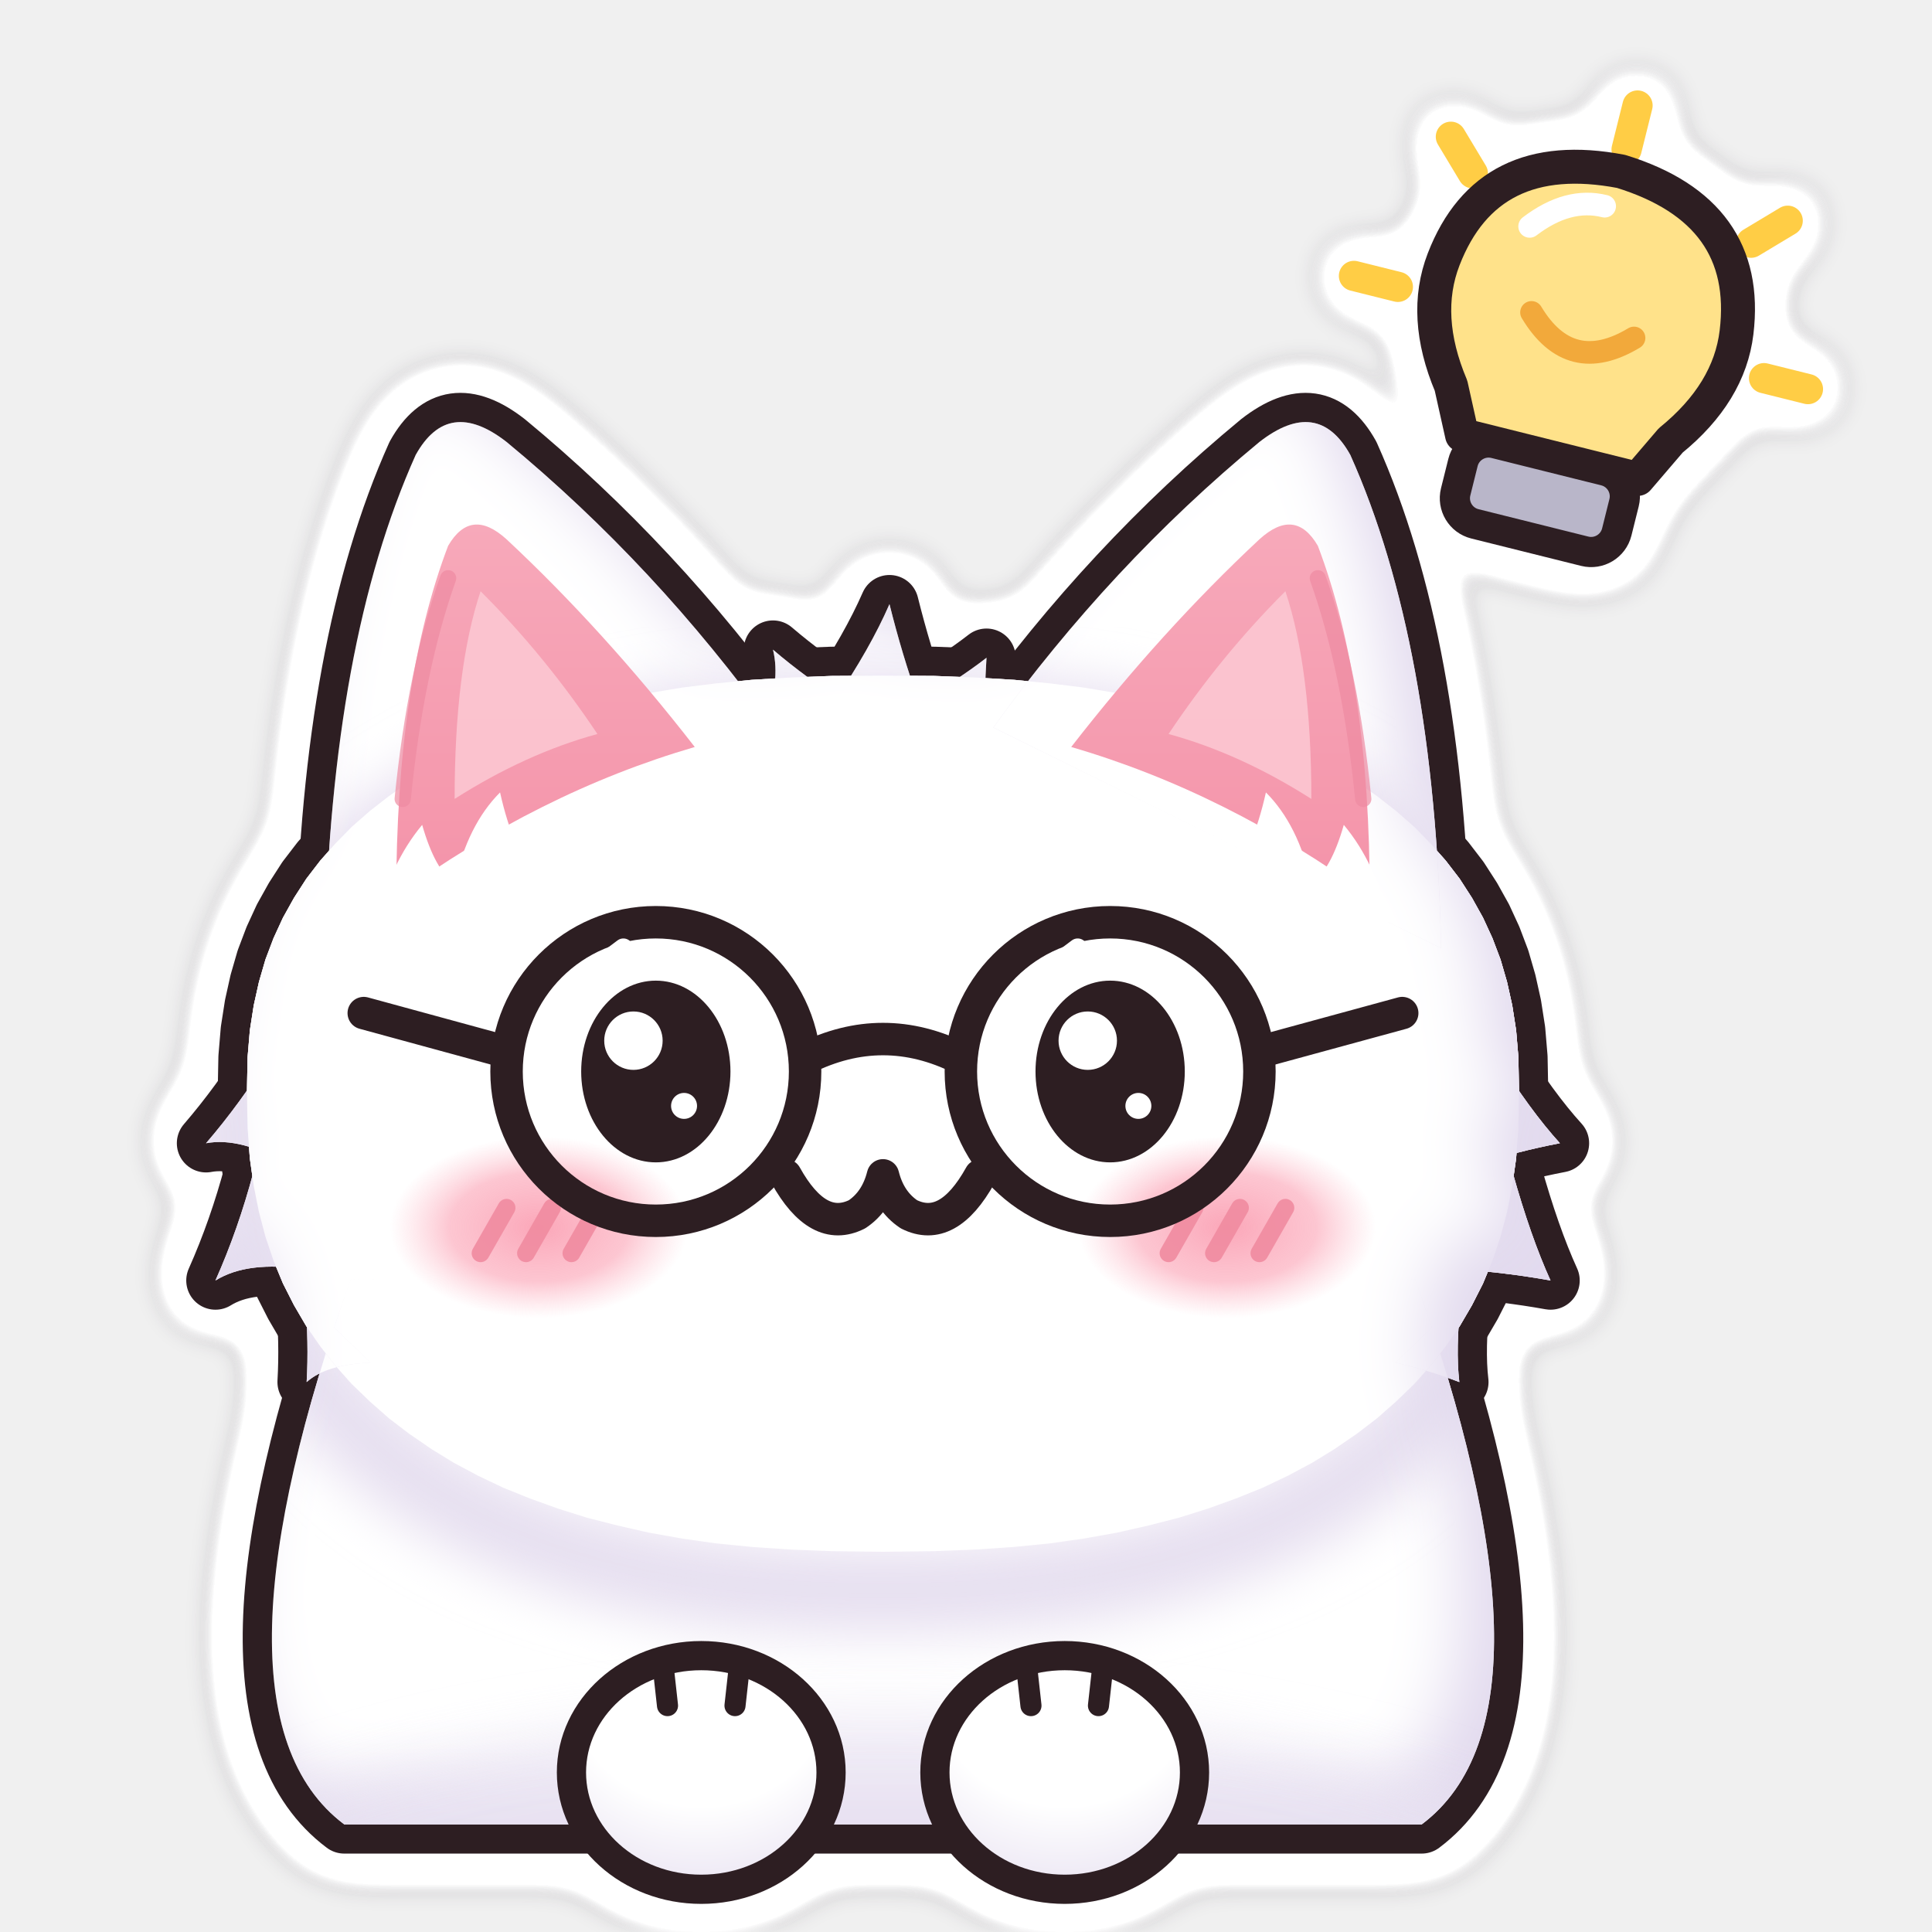
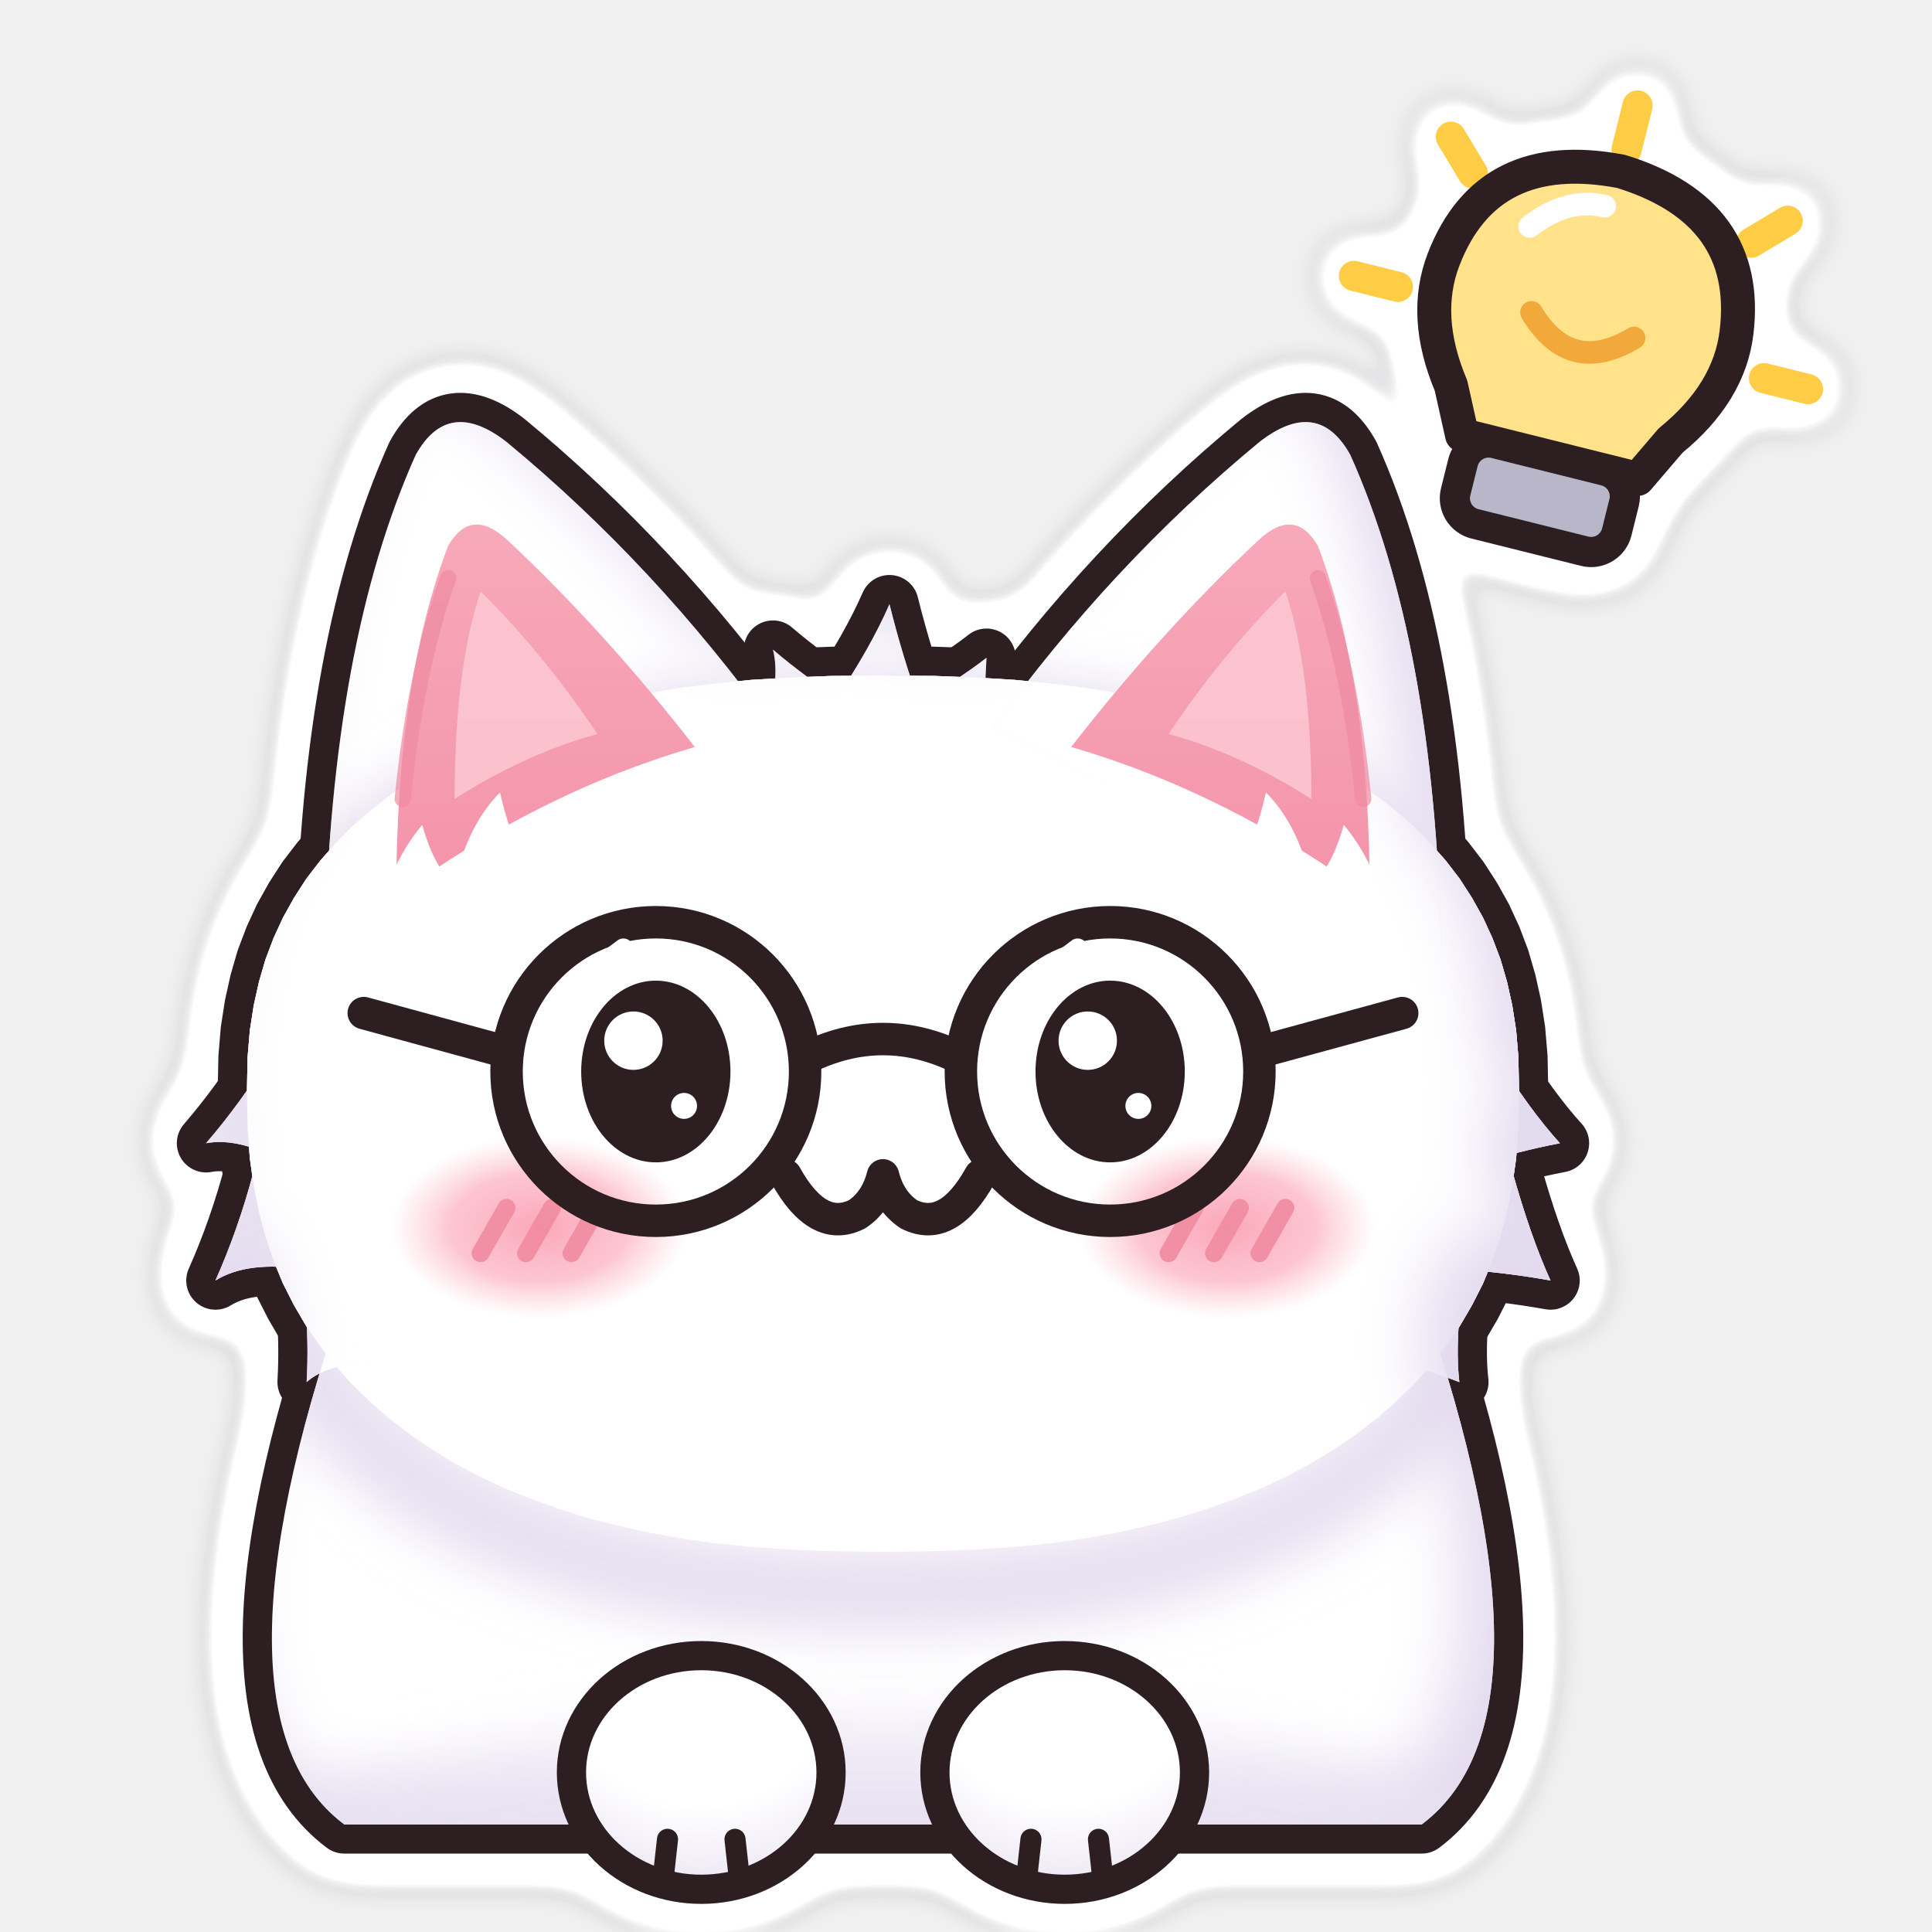
<svg xmlns="http://www.w3.org/2000/svg" viewBox="0 0 512 512" width="512" height="512">
  <defs>
    <linearGradient id="heartFill" x1="0" y1="0" x2="0" y2="1">
      <stop offset="0" stop-color="#ff9aae" />
      <stop offset="1" stop-color="#f4607d" />
    </linearGradient>
    <linearGradient id="lens" x1="0" y1="0" x2="1" y2="1">
      <stop offset="0" stop-color="#3b3350" />
      <stop offset="1" stop-color="#141019" />
    </linearGradient>
    <linearGradient id="flame" x1="0" y1="1" x2="0" y2="0">
      <stop offset="0" stop-color="#ff5a3d" />
      <stop offset="1" stop-color="#ffb43d" />
    </linearGradient>
    <linearGradient id="earFill" x1="0" y1="0" x2="0" y2="1">
      <stop offset="0" stop-color="#f7a9ba" />
      <stop offset="1" stop-color="#f493a9" />
    </linearGradient>
    <linearGradient id="mouthFill" x1="0" y1="0" x2="0" y2="1">
      <stop offset="0" stop-color="#9e2c46" />
      <stop offset="1" stop-color="#cc4a66" />
    </linearGradient>
    <linearGradient id="tongueFill" x1="0" y1="0" x2="0" y2="1">
      <stop offset="0" stop-color="#ff9db2" />
      <stop offset="1" stop-color="#f27994" />
    </linearGradient>
    <radialGradient id="blushFill">
      <stop offset="0" stop-color="#fba2b5" stop-opacity="0.95" />
      <stop offset="0.6" stop-color="#fcb3c2" stop-opacity="0.75" />
      <stop offset="1" stop-color="#fdc4cf" stop-opacity="0" />
    </radialGradient>
    <radialGradient id="blushStrong">
      <stop offset="0" stop-color="#f7839c" stop-opacity="0.95" />
      <stop offset="0.65" stop-color="#f996aa" stop-opacity="0.8" />
      <stop offset="1" stop-color="#fbb0bf" stop-opacity="0" />
    </radialGradient>
    <radialGradient id="pawShade" cx="0.5" cy="0.15" r="0.9">
      <stop offset="0.55" stop-color="#ffffff" />
      <stop offset="1" stop-color="#e9e3f2" />
    </radialGradient>
    <filter id="soft" x="-20%" y="-20%" width="140%" height="140%">
      <feGaussianBlur stdDeviation="9" />
    </filter>
    <filter id="rim" x="-10%" y="-10%" width="120%" height="120%">
      <feGaussianBlur stdDeviation="8" />
    </filter>
    <filter id="inner" filterUnits="userSpaceOnUse" x="-64" y="-64" width="640" height="640" color-interpolation-filters="sRGB">
      <feComponentTransfer in="SourceAlpha" result="outside">
        <feFuncA type="table" tableValues="1 0" />
      </feComponentTransfer>
      <feOffset in="outside" dx="-10" dy="-12" result="shifted" />
      <feGaussianBlur in="shifted" stdDeviation="10" result="soft" />
      <feComposite in="soft" in2="SourceAlpha" operator="in" result="edge" />
      <feFlood flood-color="#e2daee" />
      <feComposite in2="edge" operator="in" />
    </filter>
    <filter id="sticker" x="-15%" y="-15%" width="130%" height="130%" color-interpolation-filters="sRGB">
      <feGaussianBlur in="SourceAlpha" stdDeviation="7" result="blur" />
      <feComponentTransfer in="blur" result="mask">
        <feFuncA type="linear" slope="14" intercept="-0.6" />
      </feComponentTransfer>
      <feFlood flood-color="#ffffff" />
      <feComposite in2="mask" operator="in" result="border" />
      <feGaussianBlur in="mask" stdDeviation="2.5" result="shadowBlur" />
      <feFlood flood-color="#1d1428" flood-opacity="0.22" />
      <feComposite in2="shadowBlur" operator="in" result="shadow" />
      <feMerge>
        <feMergeNode in="shadow" />
        <feMergeNode in="border" />
        <feMergeNode in="SourceGraphic" />
      </feMerge>
    </filter>
  </defs>
  <g filter="url(#sticker)">
    <g transform="translate(234 296) scale(0.86) translate(-256 -266)">
      <clipPath id="sil">
        <path d="M92 316 C62 400 58 460 90 484 L422 484 C454 460 450 400 420 316 Z" />
        <path d="M84 214 Q86 120 112 62 Q122 44 140 58 Q186 96 222 146 Z" />
        <path d="M428 214 Q426 120 400 62 Q390 44 372 58 Q326 96 290 146 Z" />
        <path d="M452 258L451.8 269.5L451.1 278.8L449.9 287.3L448.3 295.3L446.3 302.9L443.8 310.3L440.9 317.3L437.5 324L433.7 330.5L429.4 336.7L424.7 342.7L419.7 348.3L414.1 353.7L408.2 358.9L401.9 363.7L395.2 368.3L388.2 372.6L380.7 376.6L372.9 380.3L364.7 383.6L356.1 386.7L347.2 389.5L337.8 391.9L328.1 394.1L318 395.9L307.5 397.4L296.4 398.5L284.7 399.3L271.9 399.8L256 400L240.1 399.8L227.3 399.3L215.6 398.5L204.5 397.4L194 395.9L183.9 394.1L174.2 391.9L164.8 389.5L155.9 386.7L147.3 383.6L139.1 380.3L131.3 376.6L123.8 372.6L116.8 368.3L110.1 363.7L103.8 358.9L97.9 353.7L92.3 348.3L87.3 342.7L82.6 336.7L78.3 330.5L74.5 324L71.1 317.3L68.2 310.3L65.7 302.9L63.7 295.3L62.1 287.3L60.9 278.8L60.2 269.5L60 258L60.2 247.6L60.9 239.3L62.1 231.6L63.7 224.4L65.7 217.5L68.2 210.9L71.1 204.6L74.5 198.5L78.3 192.6L82.6 187L87.3 181.7L92.3 176.6L97.9 171.7L103.8 167.1L110.1 162.7L116.8 158.6L123.8 154.7L131.3 151.1L139.1 147.8L147.3 144.7L155.9 142L164.8 139.5L174.2 137.3L183.9 135.4L194 133.7L204.5 132.4L215.6 131.3L227.3 130.6L240.1 130.1L256 130L271.9 130.1L284.7 130.6L296.4 131.3L307.5 132.4L318 133.7L328.1 135.4L337.8 137.3L347.2 139.5L356.1 142L364.7 144.7L372.9 147.8L380.7 151.1L388.2 154.7L395.2 158.6L401.9 162.7L408.2 167.1L414.1 171.7L419.7 176.6L424.7 181.7L429.4 187L433.7 192.6L437.5 198.5L440.9 204.6L443.8 210.9L446.3 217.5L448.3 224.4L449.9 231.6L451.1 239.3L451.8 247.6Z" />
        <path d="M219.5 145.6 Q224.5 131.6 222.1 122 Q232.5 130.9 244.5 138.4 Z" />
        <path d="M241 138 Q252.1 121.5 258 108 Q261.9 123.6 267 138 Z" />
        <path d="M266.5 138.6 Q279.3 131.2 287.9 124.5 Q287.2 135.2 287.5 145.4 Z" />
        <path d="M73 280.7 Q58 272.1 47.4 274.1 Q57.9 261.9 67 247.3 Z" />
        <path d="M445 247.3 Q455.4 264 464.6 274.1 Q451.5 276.6 439 280.7 Z" />
        <path d="M78 313 Q60.3 310.2 50.3 316.4 Q57.3 300.7 62 283 Z" />
        <path d="M450 283 Q455.6 303 461.7 316.4 Q447.7 313.9 434 313 Z" />
        <path d="M98.1 341.7 Q84.4 342.3 78.4 347.7 Q79.1 335.5 77.9 322.3 Z" />
        <path d="M434.1 322.3 Q432.4 337.6 433.6 347.7 Q424 344 413.9 341.7 Z" />
        <path d="M88.6 418.3 Q77.1 411.3 70 412.7 Q75.3 402.2 79.4 389.7 Z" />
        <path d="M432.6 389.7 Q437.1 404.4 442 412.7 Q432.6 414.7 423.4 418.3 Z" />
      </clipPath>
      <g fill="#2d1e22" stroke="#2d1e22" stroke-width="18" stroke-linejoin="round">
        <path d="M92 316 C62 400 58 460 90 484 L422 484 C454 460 450 400 420 316 Z" />
        <path d="M84 214 Q86 120 112 62 Q122 44 140 58 Q186 96 222 146 Z" />
        <path d="M428 214 Q426 120 400 62 Q390 44 372 58 Q326 96 290 146 Z" />
        <path d="M452 258L451.8 269.5L451.1 278.8L449.9 287.3L448.3 295.3L446.3 302.9L443.8 310.3L440.9 317.3L437.5 324L433.7 330.5L429.4 336.7L424.7 342.7L419.7 348.3L414.1 353.7L408.2 358.9L401.9 363.7L395.2 368.3L388.2 372.6L380.7 376.6L372.9 380.3L364.7 383.6L356.1 386.7L347.2 389.5L337.8 391.9L328.1 394.1L318 395.9L307.5 397.4L296.4 398.5L284.7 399.3L271.9 399.8L256 400L240.1 399.8L227.3 399.3L215.6 398.5L204.5 397.4L194 395.9L183.9 394.1L174.2 391.9L164.8 389.5L155.9 386.7L147.3 383.6L139.1 380.3L131.3 376.6L123.8 372.6L116.8 368.3L110.1 363.7L103.8 358.9L97.9 353.7L92.3 348.3L87.3 342.7L82.6 336.7L78.3 330.5L74.5 324L71.1 317.3L68.2 310.3L65.7 302.9L63.7 295.3L62.1 287.3L60.9 278.8L60.2 269.5L60 258L60.2 247.6L60.9 239.3L62.1 231.6L63.7 224.4L65.7 217.5L68.2 210.9L71.1 204.6L74.5 198.5L78.3 192.6L82.6 187L87.3 181.7L92.3 176.6L97.9 171.7L103.8 167.1L110.1 162.7L116.8 158.6L123.8 154.7L131.3 151.1L139.1 147.8L147.3 144.7L155.9 142L164.8 139.5L174.2 137.3L183.9 135.4L194 133.7L204.5 132.4L215.6 131.3L227.3 130.6L240.1 130.1L256 130L271.9 130.1L284.7 130.6L296.4 131.3L307.5 132.4L318 133.7L328.1 135.4L337.8 137.3L347.2 139.5L356.1 142L364.7 144.7L372.9 147.8L380.7 151.1L388.2 154.7L395.2 158.6L401.9 162.7L408.2 167.1L414.1 171.7L419.7 176.6L424.7 181.7L429.4 187L433.7 192.6L437.5 198.5L440.9 204.6L443.8 210.9L446.3 217.5L448.3 224.4L449.9 231.6L451.1 239.3L451.8 247.6Z" />
        <path d="M219.5 145.6 Q224.5 131.6 222.1 122 Q232.5 130.9 244.5 138.4 Z" />
        <path d="M241 138 Q252.1 121.5 258 108 Q261.9 123.6 267 138 Z" />
        <path d="M266.5 138.6 Q279.3 131.2 287.9 124.5 Q287.2 135.2 287.5 145.4 Z" />
        <path d="M73 280.7 Q58 272.1 47.4 274.1 Q57.9 261.9 67 247.3 Z" />
        <path d="M445 247.3 Q455.4 264 464.6 274.1 Q451.5 276.6 439 280.7 Z" />
        <path d="M78 313 Q60.3 310.2 50.3 316.4 Q57.3 300.7 62 283 Z" />
        <path d="M450 283 Q455.6 303 461.7 316.4 Q447.7 313.9 434 313 Z" />
        <path d="M98.1 341.7 Q84.4 342.3 78.4 347.7 Q79.1 335.5 77.9 322.3 Z" />
        <path d="M434.1 322.3 Q432.4 337.6 433.6 347.7 Q424 344 413.9 341.7 Z" />
        <path d="M88.6 418.3 Q77.1 411.3 70 412.7 Q75.3 402.2 79.4 389.7 Z" />
        <path d="M432.6 389.7 Q437.1 404.4 442 412.7 Q432.6 414.7 423.4 418.3 Z" />
      </g>
      <g fill="#ffffff">
        <path d="M92 316 C62 400 58 460 90 484 L422 484 C454 460 450 400 420 316 Z" />
        <path d="M84 214 Q86 120 112 62 Q122 44 140 58 Q186 96 222 146 Z" />
        <path d="M428 214 Q426 120 400 62 Q390 44 372 58 Q326 96 290 146 Z" />
        <path d="M452 258L451.8 269.5L451.1 278.8L449.9 287.3L448.3 295.3L446.3 302.9L443.8 310.3L440.9 317.3L437.5 324L433.7 330.5L429.4 336.7L424.7 342.7L419.7 348.3L414.1 353.7L408.2 358.9L401.9 363.7L395.2 368.3L388.2 372.6L380.7 376.6L372.9 380.3L364.7 383.6L356.1 386.7L347.2 389.5L337.8 391.9L328.1 394.1L318 395.9L307.5 397.4L296.4 398.5L284.7 399.3L271.9 399.8L256 400L240.1 399.8L227.3 399.3L215.6 398.5L204.5 397.4L194 395.9L183.9 394.1L174.2 391.9L164.8 389.5L155.9 386.7L147.3 383.6L139.1 380.3L131.3 376.6L123.8 372.6L116.8 368.3L110.1 363.7L103.8 358.9L97.9 353.7L92.3 348.3L87.3 342.7L82.6 336.7L78.3 330.5L74.5 324L71.1 317.3L68.2 310.3L65.7 302.9L63.7 295.3L62.1 287.3L60.9 278.8L60.2 269.5L60 258L60.2 247.6L60.9 239.3L62.1 231.6L63.7 224.4L65.7 217.5L68.2 210.9L71.1 204.6L74.5 198.5L78.3 192.6L82.6 187L87.3 181.7L92.3 176.6L97.9 171.7L103.8 167.1L110.1 162.7L116.8 158.6L123.8 154.7L131.3 151.1L139.1 147.8L147.3 144.7L155.9 142L164.8 139.5L174.2 137.3L183.9 135.4L194 133.7L204.5 132.4L215.6 131.3L227.3 130.6L240.1 130.1L256 130L271.9 130.1L284.7 130.6L296.4 131.3L307.5 132.4L318 133.7L328.1 135.4L337.8 137.3L347.2 139.5L356.1 142L364.7 144.7L372.9 147.8L380.7 151.1L388.2 154.7L395.2 158.6L401.9 162.7L408.2 167.1L414.1 171.7L419.7 176.6L424.7 181.7L429.4 187L433.7 192.6L437.5 198.5L440.9 204.6L443.8 210.9L446.3 217.5L448.3 224.4L449.9 231.6L451.1 239.3L451.8 247.6Z" />
        <path d="M219.5 145.6 Q224.5 131.6 222.1 122 Q232.5 130.9 244.5 138.4 Z" />
        <path d="M241 138 Q252.1 121.5 258 108 Q261.9 123.6 267 138 Z" />
        <path d="M266.5 138.6 Q279.3 131.2 287.9 124.5 Q287.2 135.2 287.5 145.4 Z" />
        <path d="M73 280.7 Q58 272.1 47.4 274.1 Q57.9 261.9 67 247.3 Z" />
        <path d="M445 247.3 Q455.4 264 464.6 274.1 Q451.5 276.6 439 280.7 Z" />
        <path d="M78 313 Q60.3 310.2 50.3 316.4 Q57.3 300.7 62 283 Z" />
        <path d="M450 283 Q455.6 303 461.7 316.4 Q447.7 313.9 434 313 Z" />
        <path d="M98.1 341.7 Q84.4 342.3 78.4 347.7 Q79.1 335.5 77.9 322.3 Z" />
        <path d="M434.1 322.3 Q432.4 337.6 433.6 347.7 Q424 344 413.9 341.7 Z" />
        <path d="M88.6 418.3 Q77.1 411.3 70 412.7 Q75.3 402.2 79.4 389.7 Z" />
        <path d="M432.6 389.7 Q437.1 404.4 442 412.7 Q432.6 414.7 423.4 418.3 Z" />
      </g>
      <g clip-path="url(#sil)">
        <path d="M452 258L451.8 269.5L451.1 278.8L449.9 287.3L448.3 295.3L446.3 302.9L443.8 310.3L440.9 317.3L437.5 324L433.7 330.5L429.4 336.7L424.7 342.7L419.7 348.3L414.1 353.7L408.2 358.9L401.9 363.7L395.2 368.3L388.2 372.6L380.7 376.6L372.9 380.3L364.7 383.6L356.1 386.7L347.2 389.5L337.8 391.9L328.1 394.1L318 395.9L307.5 397.4L296.4 398.5L284.7 399.3L271.9 399.8L256 400L240.1 399.8L227.3 399.3L215.6 398.5L204.5 397.4L194 395.9L183.9 394.1L174.2 391.9L164.8 389.5L155.9 386.7L147.3 383.6L139.1 380.3L131.3 376.6L123.8 372.6L116.8 368.3L110.1 363.7L103.8 358.9L97.9 353.7L92.3 348.3L87.3 342.7L82.6 336.7L78.3 330.5L74.5 324L71.1 317.3L68.2 310.3L65.7 302.9L63.7 295.3L62.1 287.3L60.9 278.8L60.2 269.5L60 258L60.2 247.6L60.9 239.3L62.1 231.6L63.7 224.4L65.7 217.5L68.2 210.9L71.1 204.6L74.5 198.5L78.3 192.6L82.6 187L87.3 181.7L92.3 176.6L97.9 171.7L103.8 167.1L110.1 162.7L116.8 158.6L123.8 154.7L131.3 151.1L139.1 147.8L147.3 144.7L155.9 142L164.8 139.5L174.2 137.3L183.9 135.4L194 133.7L204.5 132.4L215.6 131.3L227.3 130.6L240.1 130.1L256 130L271.9 130.1L284.7 130.6L296.4 131.3L307.5 132.4L318 133.7L328.1 135.4L337.8 137.3L347.2 139.5L356.1 142L364.7 144.7L372.9 147.8L380.7 151.1L388.2 154.7L395.2 158.6L401.9 162.7L408.2 167.1L414.1 171.7L419.7 176.6L424.7 181.7L429.4 187L433.7 192.6L437.5 198.5L440.9 204.6L443.8 210.9L446.3 217.5L448.3 224.4L449.9 231.6L451.1 239.3L451.8 247.6Z" fill="none" stroke="#e6dff0" stroke-width="26" filter="url(#rim)" transform="translate(0 12)" />
        <path d="M452 258L451.8 269.5L451.1 278.8L449.9 287.3L448.3 295.3L446.3 302.9L443.8 310.3L440.9 317.3L437.5 324L433.7 330.5L429.4 336.7L424.7 342.7L419.7 348.3L414.1 353.7L408.2 358.9L401.9 363.7L395.2 368.3L388.2 372.6L380.7 376.6L372.9 380.3L364.7 383.6L356.1 386.7L347.2 389.5L337.8 391.9L328.1 394.1L318 395.9L307.5 397.4L296.4 398.5L284.7 399.3L271.9 399.8L256 400L240.1 399.8L227.3 399.3L215.6 398.5L204.5 397.4L194 395.9L183.9 394.1L174.2 391.9L164.8 389.5L155.9 386.7L147.3 383.6L139.1 380.3L131.3 376.6L123.8 372.6L116.8 368.3L110.1 363.7L103.8 358.9L97.9 353.7L92.3 348.3L87.3 342.7L82.6 336.7L78.3 330.5L74.5 324L71.1 317.3L68.2 310.3L65.7 302.9L63.7 295.3L62.1 287.3L60.9 278.8L60.2 269.5L60 258L60.2 247.6L60.9 239.3L62.1 231.6L63.7 224.4L65.7 217.5L68.2 210.9L71.1 204.6L74.5 198.5L78.3 192.6L82.6 187L87.3 181.7L92.3 176.6L97.9 171.7L103.8 167.1L110.1 162.7L116.8 158.6L123.8 154.7L131.3 151.1L139.1 147.8L147.3 144.7L155.9 142L164.8 139.5L174.2 137.3L183.9 135.4L194 133.7L204.5 132.4L215.6 131.3L227.3 130.6L240.1 130.1L256 130L271.9 130.1L284.7 130.6L296.4 131.3L307.5 132.4L318 133.7L328.1 135.4L337.8 137.3L347.2 139.5L356.1 142L364.7 144.7L372.9 147.8L380.7 151.1L388.2 154.7L395.2 158.6L401.9 162.7L408.2 167.1L414.1 171.7L419.7 176.6L424.7 181.7L429.4 187L433.7 192.6L437.5 198.5L440.9 204.6L443.8 210.9L446.3 217.5L448.3 224.4L449.9 231.6L451.1 239.3L451.8 247.6Z" fill="#ffffff" />
      </g>
      <g filter="url(#inner)" fill="#ffffff">
        <path d="M92 316 C62 400 58 460 90 484 L422 484 C454 460 450 400 420 316 Z" />
        <path d="M84 214 Q86 120 112 62 Q122 44 140 58 Q186 96 222 146 Z" />
        <path d="M428 214 Q426 120 400 62 Q390 44 372 58 Q326 96 290 146 Z" />
        <path d="M452 258L451.8 269.5L451.1 278.8L449.9 287.3L448.3 295.3L446.3 302.9L443.8 310.3L440.9 317.3L437.5 324L433.7 330.5L429.4 336.7L424.7 342.7L419.7 348.3L414.1 353.7L408.2 358.9L401.9 363.7L395.2 368.3L388.2 372.6L380.7 376.6L372.9 380.3L364.7 383.6L356.1 386.7L347.2 389.5L337.8 391.9L328.1 394.1L318 395.9L307.5 397.4L296.4 398.5L284.7 399.3L271.9 399.8L256 400L240.1 399.8L227.3 399.3L215.6 398.5L204.5 397.4L194 395.9L183.9 394.1L174.2 391.9L164.8 389.5L155.9 386.7L147.3 383.6L139.1 380.3L131.3 376.6L123.8 372.6L116.8 368.3L110.1 363.7L103.8 358.9L97.9 353.7L92.3 348.3L87.3 342.7L82.6 336.7L78.3 330.5L74.5 324L71.1 317.3L68.2 310.3L65.7 302.9L63.7 295.3L62.1 287.3L60.9 278.8L60.2 269.5L60 258L60.2 247.6L60.9 239.3L62.1 231.6L63.7 224.4L65.7 217.5L68.2 210.9L71.1 204.6L74.5 198.5L78.3 192.6L82.6 187L87.3 181.7L92.3 176.6L97.9 171.7L103.8 167.1L110.1 162.7L116.8 158.6L123.8 154.7L131.3 151.1L139.1 147.8L147.3 144.7L155.9 142L164.8 139.5L174.2 137.3L183.9 135.4L194 133.7L204.5 132.4L215.6 131.3L227.3 130.6L240.1 130.1L256 130L271.9 130.1L284.7 130.6L296.4 131.3L307.5 132.4L318 133.7L328.1 135.4L337.8 137.3L347.2 139.5L356.1 142L364.7 144.7L372.9 147.8L380.7 151.1L388.2 154.7L395.2 158.6L401.9 162.7L408.2 167.1L414.1 171.7L419.7 176.6L424.7 181.7L429.4 187L433.7 192.6L437.5 198.5L440.9 204.6L443.8 210.9L446.3 217.5L448.3 224.4L449.9 231.6L451.1 239.3L451.8 247.6Z" />
        <path d="M219.5 145.6 Q224.5 131.6 222.1 122 Q232.5 130.9 244.5 138.4 Z" />
        <path d="M241 138 Q252.1 121.5 258 108 Q261.9 123.6 267 138 Z" />
        <path d="M266.5 138.6 Q279.3 131.2 287.9 124.5 Q287.2 135.2 287.5 145.4 Z" />
        <path d="M73 280.7 Q58 272.1 47.4 274.1 Q57.9 261.9 67 247.3 Z" />
        <path d="M445 247.3 Q455.4 264 464.6 274.1 Q451.5 276.6 439 280.7 Z" />
        <path d="M78 313 Q60.3 310.2 50.3 316.4 Q57.3 300.7 62 283 Z" />
        <path d="M450 283 Q455.6 303 461.7 316.4 Q447.7 313.9 434 313 Z" />
        <path d="M98.1 341.7 Q84.4 342.3 78.4 347.7 Q79.1 335.5 77.9 322.3 Z" />
        <path d="M434.1 322.3 Q432.4 337.6 433.6 347.7 Q424 344 413.9 341.7 Z" />
        <path d="M88.6 418.3 Q77.1 411.3 70 412.7 Q75.3 402.2 79.4 389.7 Z" />
        <path d="M432.6 389.7 Q437.1 404.4 442 412.7 Q432.6 414.7 423.4 418.3 Z" />
      </g>
      <g clip-path="url(#sil)">
        <ellipse cx="256" cy="530" rx="240" ry="80" fill="#e9e3f2" filter="url(#soft)" opacity="0.7" />
      </g>
      <g>
        <path d="M106 198 Q106 132 122 90 Q129 78 140 88 Q170 116 198 152 Q150 166 106 198Z" fill="url(#earFill)" />
        <path d="M124 168 Q124 128 132 104 Q152 124 168 148 Q146 154 124 168Z" fill="#fcc9d3" opacity="0.85" />
        <path d="M108 168 Q112 128 122 100" fill="none" stroke="#ee8aa1" stroke-width="5" stroke-linecap="round" opacity="0.7" />
        <path d="M100 206 Q104 188 114 176 Q118 190 124 194 Q128 176 138 166 Q142 184 150 194 Q158 186 170 182 Q166 198 162 208Z" fill="#ffffff" />
      </g>
      <g transform="translate(512 0) scale(-1 1)">
        <path d="M106 198 Q106 132 122 90 Q129 78 140 88 Q170 116 198 152 Q150 166 106 198Z" fill="url(#earFill)" />
        <path d="M124 168 Q124 128 132 104 Q152 124 168 148 Q146 154 124 168Z" fill="#fcc9d3" opacity="0.85" />
        <path d="M108 168 Q112 128 122 100" fill="none" stroke="#ee8aa1" stroke-width="5" stroke-linecap="round" opacity="0.7" />
        <path d="M100 206 Q104 188 114 176 Q118 190 124 194 Q128 176 138 166 Q142 184 150 194 Q158 186 170 182 Q166 198 162 208Z" fill="#ffffff" />
      </g>
      <ellipse cx="150" cy="300" rx="46" ry="28" fill="url(#blushFill)" />
      <path d="M132 308 l8 -14 M146 308 l8 -14 M160 308 l8 -14" stroke="#f08ba0" stroke-width="5.5" stroke-linecap="round" opacity="0.9" />
      <ellipse cx="362" cy="300" rx="46" ry="28" fill="url(#blushFill)" />
      <path d="M344 308 l8 -14 M358 308 l8 -14 M372 308 l8 -14" stroke="#f08ba0" stroke-width="5.5" stroke-linecap="round" opacity="0.9" />
      <ellipse cx="186" cy="252" rx="23" ry="28" fill="#2d1e22" />
      <circle cx="194.7" cy="262.6" r="4" fill="#ffffff" />
      <circle cx="179.1" cy="242.5" r="9" fill="#ffffff" />
      <ellipse cx="326" cy="252" rx="23" ry="28" fill="#2d1e22" />
      <circle cx="334.7" cy="262.6" r="4" fill="#ffffff" />
      <circle cx="319.1" cy="242.5" r="9" fill="#ffffff" />
      <path d="M226 284 Q236 302 248 296 Q254 292 256 284 Q258 292 264 296 Q276 302 286 284" fill="none" stroke="#2d1e22" stroke-width="10" stroke-linecap="round" stroke-linejoin="round" />
      <g transform="translate(200 468)">
        <ellipse cx="0" cy="0" rx="40" ry="36" fill="url(#pawShade)" stroke="#2d1e22" stroke-width="9" />
-         <path d="M-12 -35 l1.6 14.4 M12 -35 l-1.6 14.4" fill="none" stroke="#2d1e22" stroke-width="6.5" stroke-linecap="round" stroke-linejoin="round" />
+         <g transform="scale(1 -1)">
+           <path d="M-12 -35 l1.6 14.4 M12 -35 l-1.6 14.4" fill="none" stroke="#2d1e22" stroke-width="6.5" stroke-linecap="round" stroke-linejoin="round" />
+         </g>
      </g>
      <g transform="translate(312 468)">
        <ellipse cx="0" cy="0" rx="40" ry="36" fill="url(#pawShade)" stroke="#2d1e22" stroke-width="9" />
-         <path d="M-12 -35 l1.6 14.4 M12 -35 l-1.6 14.4" fill="none" stroke="#2d1e22" stroke-width="6.5" stroke-linecap="round" stroke-linejoin="round" />
+         <g transform="scale(1 -1)">
+           <path d="M-12 -35 l1.6 14.4 M12 -35 l-1.6 14.4" fill="none" stroke="#2d1e22" stroke-width="6.5" stroke-linecap="round" stroke-linejoin="round" />
+         </g>
      </g>
      <circle cx="186" cy="252" r="46" fill="none" stroke="#2d1e22" stroke-width="10" />
      <circle cx="326" cy="252" r="46" fill="none" stroke="#2d1e22" stroke-width="10" />
      <path d="M232 248 Q256 236 280 248" fill="none" stroke="#2d1e22" stroke-width="10" stroke-linecap="round" stroke-linejoin="round" />
      <path d="M140 246 L96 234 M372 246 L416 234" fill="none" stroke="#2d1e22" stroke-width="10" stroke-linecap="round" stroke-linejoin="round" />
      <path d="M160 226 L176 214 M300 226 L316 214" fill="none" stroke="#ffffff" stroke-width="6" stroke-linecap="round" stroke-linejoin="round" />
    </g>
    <g transform="translate(418 92) rotate(14)">
      <path d="M0 -66 L0 -54 M-46 -46 L-38 -38 M46 -46 L38 -38 M-62 -4 L-50 -4 M62 -4 L50 -4" fill="none" stroke="#ffcd45" stroke-width="8" stroke-linecap="round" stroke-linejoin="round" />
      <path d="M-30 18 Q-42 2 -40 -14 Q-36 -46 0 -48 Q36 -46 40 -14 Q42 2 30 18 L24 30 L-24 30Z" fill="#ffe28a" stroke="#2d1e22" stroke-width="9" stroke-linejoin="round" />
      <rect x="-22" y="30" width="44" height="22" rx="7" fill="#b9b6c9" stroke="#2d1e22" stroke-width="8" />
      <path d="M-14 -6 Q0 8 14 -6" fill="none" stroke="#f2a93b" stroke-width="6" stroke-linecap="round" stroke-linejoin="round" />
      <path d="M-20 -28 Q-12 -38 -2 -38" fill="none" stroke="#ffffff" stroke-width="6" stroke-linecap="round" stroke-linejoin="round" />
    </g>
  </g>
</svg>
